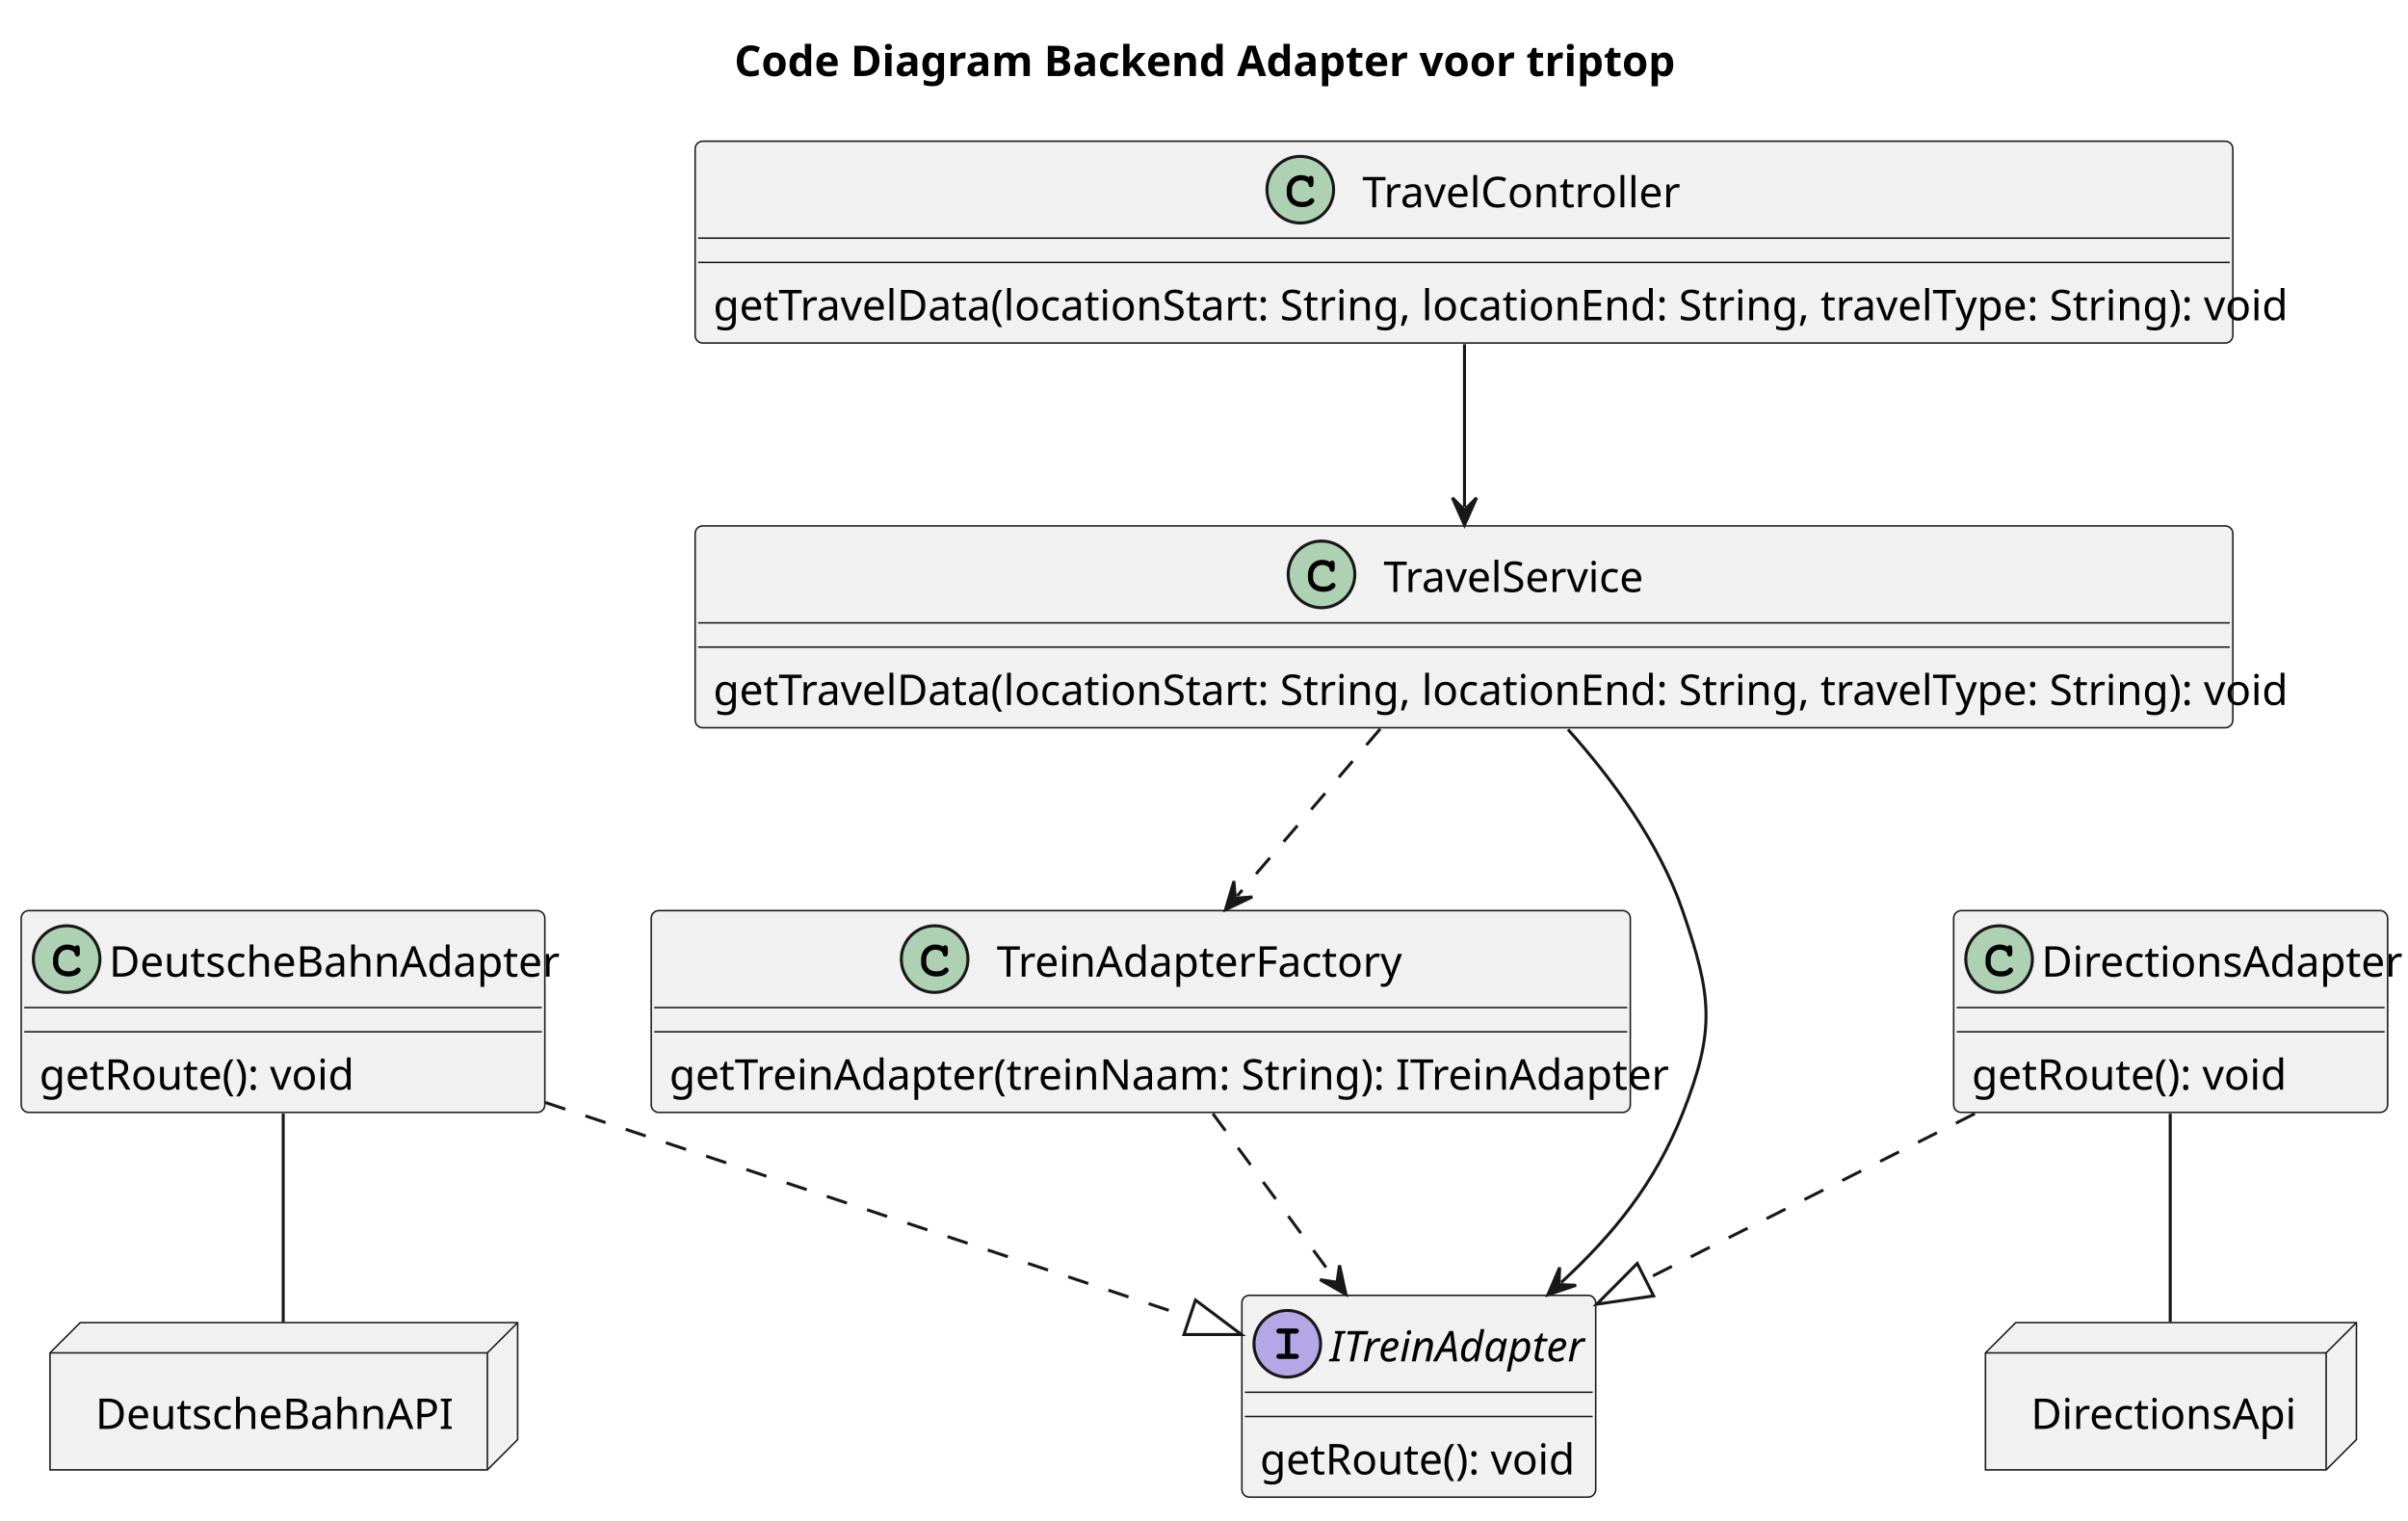
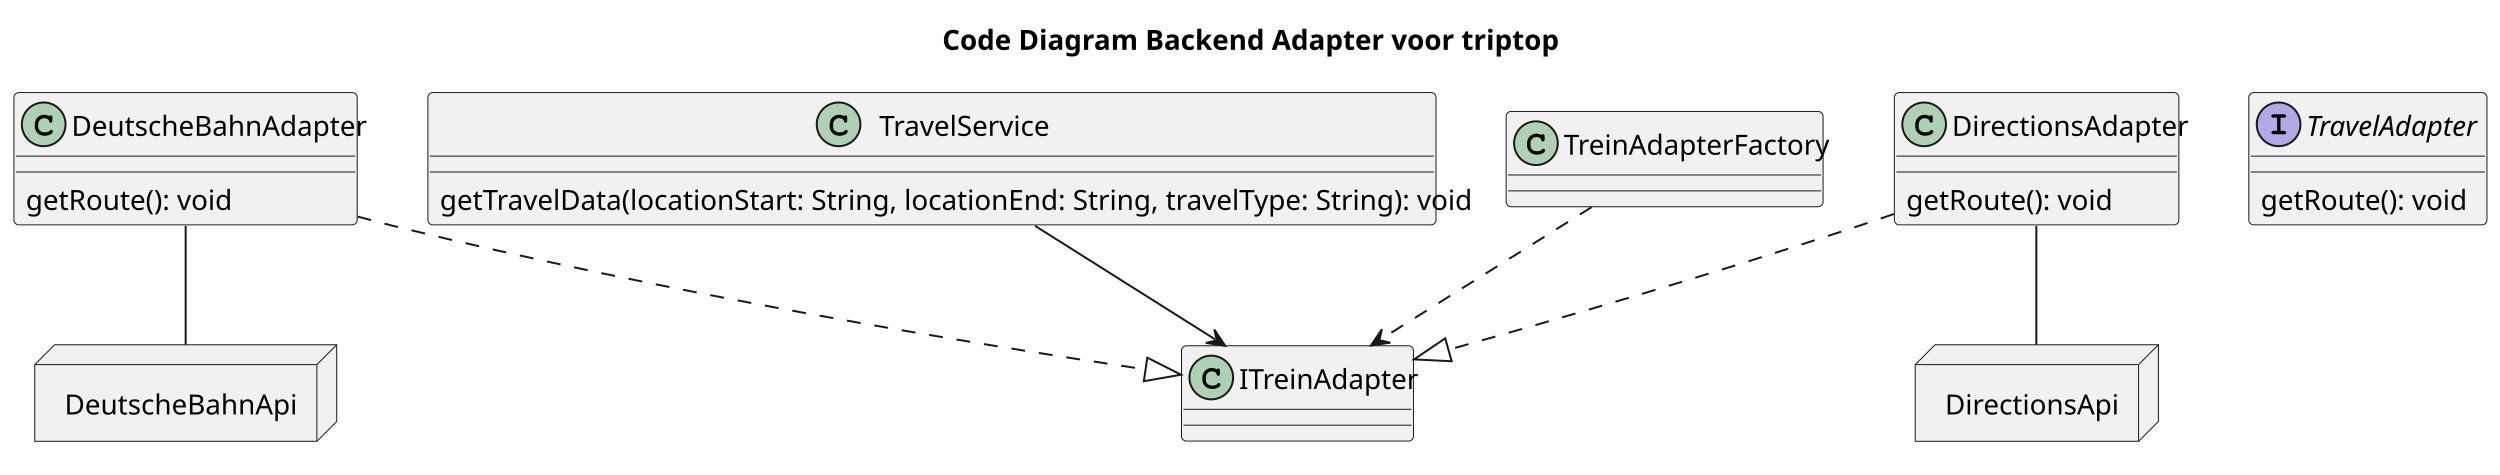
- <svg xmlns="http://www.w3.org/2000/svg" contentStyleType="text/css" height="502px" preserveAspectRatio="none" style="width:795px;height:502px;background:#FFFFFF;" version="1.1" viewBox="0 0 795 502" width="795px" zoomAndPan="magnify">
+ <svg xmlns="http://www.w3.org/2000/svg" contentStyleType="text/css" height="239px" preserveAspectRatio="none" style="width:1259px;height:239px;background:#FFFFFF;" version="1.1" viewBox="0 0 1259 239" width="1259px" zoomAndPan="magnify">
  <defs />
  <g>
-     <text fill="#000000" font-family="sans-serif" font-size="14" font-weight="bold" lengthAdjust="spacing" textLength="296.379" x="242.448" y="25.107">Code Diagram Backend Adapter voor triptop</text>
+     <text fill="#000000" font-family="sans-serif" font-size="14" font-weight="bold" lengthAdjust="spacing" textLength="296.379" x="474.526" y="25.107">Code Diagram Backend Adapter voor triptop</text>
    <g id="elem_DeutscheBahnAPI">
-       <polygon fill="#F1F1F1" points="16.5,446.621,26.5,436.621,170.906,436.621,170.906,475.242,160.906,485.242,16.5,485.242,16.5,446.621" style="stroke:#181818;stroke-width:0.5;" />
-       <line style="stroke:#181818;stroke-width:0.5;" x1="160.906" x2="170.906" y1="446.621" y2="436.621" />
-       <line style="stroke:#181818;stroke-width:0.5;" x1="16.5" x2="160.906" y1="446.621" y2="446.621" />
-       <line style="stroke:#181818;stroke-width:0.5;" x1="160.906" x2="160.906" y1="446.621" y2="485.242" />
-       <text fill="#000000" font-family="sans-serif" font-size="14" lengthAdjust="spacing" textLength="114.406" x="31.5" y="471.728">DeutscheBahnAPI</text>
+       <polygon fill="#F1F1F1" points="17.5,183.621,27.5,173.621,169.575,173.621,169.575,212.242,159.575,222.242,17.5,222.242,17.5,183.621" style="stroke:#181818;stroke-width:0.5;" />
+       <line style="stroke:#181818;stroke-width:0.5;" x1="159.575" x2="169.575" y1="183.621" y2="173.621" />
+       <line style="stroke:#181818;stroke-width:0.5;" x1="17.5" x2="159.575" y1="183.621" y2="183.621" />
+       <line style="stroke:#181818;stroke-width:0.5;" x1="159.575" x2="159.575" y1="183.621" y2="222.242" />
+       <text fill="#000000" font-family="sans-serif" font-size="14" lengthAdjust="spacing" textLength="112.075" x="32.5" y="208.728">DeutscheBahnApi</text>
    </g>
    <g id="elem_DirectionsApi">
-       <polygon fill="#F1F1F1" points="655.5,446.621,665.5,436.621,777.976,436.621,777.976,475.242,767.976,485.242,655.5,485.242,655.5,446.621" style="stroke:#181818;stroke-width:0.5;" />
-       <line style="stroke:#181818;stroke-width:0.5;" x1="767.976" x2="777.976" y1="446.621" y2="436.621" />
-       <line style="stroke:#181818;stroke-width:0.5;" x1="655.5" x2="767.976" y1="446.621" y2="446.621" />
-       <line style="stroke:#181818;stroke-width:0.5;" x1="767.976" x2="767.976" y1="446.621" y2="485.242" />
-       <text fill="#000000" font-family="sans-serif" font-size="14" lengthAdjust="spacing" textLength="82.476" x="670.5" y="471.728">DirectionsApi</text>
-     </g>
-     <g id="elem_TravelController">
-       <rect codeLine="4" fill="#F1F1F1" height="66.621" id="TravelController" rx="2.5" ry="2.5" style="stroke:#181818;stroke-width:0.5;" width="507.674" x="229.5" y="46.621" />
-       <ellipse cx="429.294" cy="62.621" fill="#ADD1B2" rx="11" ry="11" style="stroke:#181818;stroke-width:1.0;" />
-       <path d="M432.06,58.496 Q432.216,58.277 432.403,58.168 Q432.591,58.059 432.81,58.059 Q433.185,58.059 433.419,58.324 Q433.653,58.574 433.653,59.184 L433.653,60.637 Q433.653,61.246 433.419,61.512 Q433.185,61.777 432.81,61.777 Q432.466,61.777 432.263,61.574 Q432.06,61.387 431.95,60.871 Q431.903,60.512 431.716,60.324 Q431.388,59.949 430.778,59.73 Q430.169,59.512 429.544,59.512 Q428.778,59.512 428.138,59.84 Q427.513,60.168 427.013,60.918 Q426.528,61.668 426.528,62.699 L426.528,63.793 Q426.528,65.027 427.419,65.856 Q428.31,66.668 429.903,66.668 Q430.841,66.668 431.497,66.418 Q431.888,66.262 432.31,65.824 Q432.575,65.559 432.716,65.481 Q432.872,65.402 433.075,65.402 Q433.403,65.402 433.653,65.668 Q433.919,65.918 433.919,66.262 Q433.919,66.606 433.575,67.012 Q433.075,67.59 432.278,67.918 Q431.2,68.371 429.903,68.371 Q428.388,68.371 427.185,67.746 Q426.2,67.246 425.513,66.184 Q424.825,65.106 424.825,63.824 L424.825,62.668 Q424.825,61.34 425.435,60.199 Q426.06,59.043 427.153,58.434 Q428.247,57.809 429.481,57.809 Q430.216,57.809 430.856,57.98 Q431.513,58.137 432.06,58.496 Z " fill="#000000" />
-       <text fill="#000000" font-family="sans-serif" font-size="14" lengthAdjust="spacing" textLength="99.586" x="449.794" y="68.418">TravelController</text>
-       <line style="stroke:#181818;stroke-width:0.5;" x1="230.5" x2="736.174" y1="78.621" y2="78.621" />
-       <line style="stroke:#181818;stroke-width:0.5;" x1="230.5" x2="736.174" y1="86.621" y2="86.621" />
-       <text fill="#000000" font-family="sans-serif" font-size="14" lengthAdjust="spacing" textLength="495.674" x="235.5" y="105.728">getTravelData(locationStart: String, locationEnd: String, travelType: String): void</text>
+       <polygon fill="#F1F1F1" points="964.5,183.621,974.5,173.621,1086.976,173.621,1086.976,212.242,1076.976,222.242,964.5,222.242,964.5,183.621" style="stroke:#181818;stroke-width:0.5;" />
+       <line style="stroke:#181818;stroke-width:0.5;" x1="1076.976" x2="1086.976" y1="183.621" y2="173.621" />
+       <line style="stroke:#181818;stroke-width:0.5;" x1="964.5" x2="1076.976" y1="183.621" y2="183.621" />
+       <line style="stroke:#181818;stroke-width:0.5;" x1="1076.976" x2="1076.976" y1="183.621" y2="222.242" />
+       <text fill="#000000" font-family="sans-serif" font-size="14" lengthAdjust="spacing" textLength="82.476" x="979.5" y="208.728">DirectionsApi</text>
    </g>
    <g id="elem_TravelService">
-       <rect codeLine="7" fill="#F1F1F1" height="66.621" id="TravelService" rx="2.5" ry="2.5" style="stroke:#181818;stroke-width:0.5;" width="507.674" x="229.5" y="173.621" />
-       <ellipse cx="436.297" cy="189.621" fill="#ADD1B2" rx="11" ry="11" style="stroke:#181818;stroke-width:1.0;" />
-       <path d="M439.063,185.496 Q439.219,185.277 439.407,185.168 Q439.594,185.059 439.813,185.059 Q440.188,185.059 440.422,185.324 Q440.657,185.574 440.657,186.184 L440.657,187.637 Q440.657,188.246 440.422,188.512 Q440.188,188.777 439.813,188.777 Q439.469,188.777 439.266,188.574 Q439.063,188.387 438.954,187.871 Q438.907,187.512 438.719,187.324 Q438.391,186.949 437.782,186.731 Q437.172,186.512 436.547,186.512 Q435.782,186.512 435.141,186.84 Q434.516,187.168 434.016,187.918 Q433.532,188.668 433.532,189.699 L433.532,190.793 Q433.532,192.027 434.422,192.856 Q435.313,193.668 436.907,193.668 Q437.844,193.668 438.5,193.418 Q438.891,193.262 439.313,192.824 Q439.579,192.559 439.719,192.481 Q439.875,192.402 440.079,192.402 Q440.407,192.402 440.657,192.668 Q440.922,192.918 440.922,193.262 Q440.922,193.606 440.579,194.012 Q440.079,194.59 439.282,194.918 Q438.204,195.371 436.907,195.371 Q435.391,195.371 434.188,194.746 Q433.204,194.246 432.516,193.184 Q431.829,192.106 431.829,190.824 L431.829,189.668 Q431.829,188.34 432.438,187.199 Q433.063,186.043 434.157,185.434 Q435.25,184.809 436.485,184.809 Q437.219,184.809 437.86,184.981 Q438.516,185.137 439.063,185.496 Z " fill="#000000" />
-       <text fill="#000000" font-family="sans-serif" font-size="14" lengthAdjust="spacing" textLength="85.579" x="456.797" y="195.418">TravelService</text>
-       <line style="stroke:#181818;stroke-width:0.5;" x1="230.5" x2="736.174" y1="205.621" y2="205.621" />
-       <line style="stroke:#181818;stroke-width:0.5;" x1="230.5" x2="736.174" y1="213.621" y2="213.621" />
-       <text fill="#000000" font-family="sans-serif" font-size="14" lengthAdjust="spacing" textLength="495.674" x="235.5" y="232.728">getTravelData(locationStart: String, locationEnd: String, travelType: String): void</text>
+       <rect codeLine="5" fill="#F1F1F1" height="66.621" id="TravelService" rx="2.5" ry="2.5" style="stroke:#181818;stroke-width:0.5;" width="507.674" x="215.5" y="46.621" />
+       <ellipse cx="422.297" cy="62.621" fill="#ADD1B2" rx="11" ry="11" style="stroke:#181818;stroke-width:1.0;" />
+       <path d="M425.063,58.496 Q425.219,58.277 425.407,58.168 Q425.594,58.059 425.813,58.059 Q426.188,58.059 426.422,58.324 Q426.657,58.574 426.657,59.184 L426.657,60.637 Q426.657,61.246 426.422,61.512 Q426.188,61.777 425.813,61.777 Q425.469,61.777 425.266,61.574 Q425.063,61.387 424.954,60.871 Q424.907,60.512 424.719,60.324 Q424.391,59.949 423.782,59.73 Q423.172,59.512 422.547,59.512 Q421.782,59.512 421.141,59.84 Q420.516,60.168 420.016,60.918 Q419.532,61.668 419.532,62.699 L419.532,63.793 Q419.532,65.027 420.422,65.856 Q421.313,66.668 422.907,66.668 Q423.844,66.668 424.5,66.418 Q424.891,66.262 425.313,65.824 Q425.579,65.559 425.719,65.481 Q425.875,65.402 426.079,65.402 Q426.407,65.402 426.657,65.668 Q426.922,65.918 426.922,66.262 Q426.922,66.606 426.579,67.012 Q426.079,67.59 425.282,67.918 Q424.204,68.371 422.907,68.371 Q421.391,68.371 420.188,67.746 Q419.204,67.246 418.516,66.184 Q417.829,65.106 417.829,63.824 L417.829,62.668 Q417.829,61.34 418.438,60.199 Q419.063,59.043 420.157,58.434 Q421.25,57.809 422.485,57.809 Q423.219,57.809 423.86,57.98 Q424.516,58.137 425.063,58.496 Z " fill="#000000" />
+       <text fill="#000000" font-family="sans-serif" font-size="14" lengthAdjust="spacing" textLength="85.579" x="442.797" y="68.418">TravelService</text>
+       <line style="stroke:#181818;stroke-width:0.5;" x1="216.5" x2="722.174" y1="78.621" y2="78.621" />
+       <line style="stroke:#181818;stroke-width:0.5;" x1="216.5" x2="722.174" y1="86.621" y2="86.621" />
+       <text fill="#000000" font-family="sans-serif" font-size="14" lengthAdjust="spacing" textLength="495.674" x="221.5" y="105.728">getTravelData(locationStart: String, locationEnd: String, travelType: String): void</text>
+     </g>
+     <g id="elem_TravelAdapter">
+       <rect codeLine="9" fill="#F1F1F1" height="66.621" id="TravelAdapter" rx="2.5" ry="2.5" style="stroke:#181818;stroke-width:0.5;" width="119.931" x="1132.5" y="46.621" />
+       <ellipse cx="1147.5" cy="62.621" fill="#B4A7E5" rx="11" ry="11" style="stroke:#181818;stroke-width:1.0;" />
+       <path d="M1148.453,59.262 L1148.453,65.918 L1150.172,65.918 Q1150.781,65.918 1151.047,66.152 Q1151.312,66.387 1151.312,66.777 Q1151.312,67.152 1151.047,67.387 Q1150.781,67.621 1150.172,67.621 L1145.031,67.621 Q1144.422,67.621 1144.156,67.387 Q1143.891,67.152 1143.891,66.762 Q1143.891,66.387 1144.156,66.152 Q1144.422,65.918 1145.031,65.918 L1146.75,65.918 L1146.75,59.262 L1145.031,59.262 Q1144.422,59.262 1144.156,59.027 Q1143.891,58.793 1143.891,58.402 Q1143.891,58.027 1144.156,57.793 Q1144.422,57.559 1145.031,57.559 L1150.172,57.559 Q1150.781,57.559 1151.047,57.793 Q1151.312,58.027 1151.312,58.402 Q1151.312,58.793 1151.047,59.027 Q1150.781,59.262 1150.172,59.262 L1148.453,59.262 Z " fill="#000000" />
+       <text fill="#000000" font-family="sans-serif" font-size="14" font-style="italic" lengthAdjust="spacing" textLength="87.931" x="1161.5" y="68.418">TravelAdapter</text>
+       <line style="stroke:#181818;stroke-width:0.5;" x1="1133.5" x2="1251.431" y1="78.621" y2="78.621" />
+       <line style="stroke:#181818;stroke-width:0.5;" x1="1133.5" x2="1251.431" y1="86.621" y2="86.621" />
+       <text fill="#000000" font-family="sans-serif" font-size="14" lengthAdjust="spacing" textLength="99.606" x="1138.5" y="105.728">getRoute(): void</text>
+     </g>
+     <g id="elem_DirectionsAdapter">
+       <rect codeLine="12" fill="#F1F1F1" height="66.621" id="DirectionsAdapter" rx="2.5" ry="2.5" style="stroke:#181818;stroke-width:0.5;" width="143.275" x="954" y="46.621" />
+       <ellipse cx="969" cy="62.621" fill="#ADD1B2" rx="11" ry="11" style="stroke:#181818;stroke-width:1.0;" />
+       <path d="M971.766,58.496 Q971.922,58.277 972.109,58.168 Q972.297,58.059 972.516,58.059 Q972.891,58.059 973.125,58.324 Q973.359,58.574 973.359,59.184 L973.359,60.637 Q973.359,61.246 973.125,61.512 Q972.891,61.777 972.516,61.777 Q972.172,61.777 971.969,61.574 Q971.766,61.387 971.656,60.871 Q971.609,60.512 971.422,60.324 Q971.094,59.949 970.484,59.73 Q969.875,59.512 969.25,59.512 Q968.484,59.512 967.844,59.84 Q967.219,60.168 966.719,60.918 Q966.234,61.668 966.234,62.699 L966.234,63.793 Q966.234,65.027 967.125,65.856 Q968.016,66.668 969.609,66.668 Q970.547,66.668 971.203,66.418 Q971.594,66.262 972.016,65.824 Q972.281,65.559 972.422,65.481 Q972.578,65.402 972.781,65.402 Q973.109,65.402 973.359,65.668 Q973.625,65.918 973.625,66.262 Q973.625,66.606 973.281,67.012 Q972.781,67.59 971.984,67.918 Q970.906,68.371 969.609,68.371 Q968.094,68.371 966.891,67.746 Q965.906,67.246 965.219,66.184 Q964.531,65.106 964.531,63.824 L964.531,62.668 Q964.531,61.34 965.141,60.199 Q965.766,59.043 966.859,58.434 Q967.953,57.809 969.188,57.809 Q969.922,57.809 970.562,57.98 Q971.219,58.137 971.766,58.496 Z " fill="#000000" />
+       <text fill="#000000" font-family="sans-serif" font-size="14" lengthAdjust="spacing" textLength="111.275" x="983" y="68.418">DirectionsAdapter</text>
+       <line style="stroke:#181818;stroke-width:0.5;" x1="955" x2="1096.275" y1="78.621" y2="78.621" />
+       <line style="stroke:#181818;stroke-width:0.5;" x1="955" x2="1096.275" y1="86.621" y2="86.621" />
+       <text fill="#000000" font-family="sans-serif" font-size="14" lengthAdjust="spacing" textLength="99.606" x="960" y="105.728">getRoute(): void</text>
+     </g>
+     <g id="elem_DeutscheBahnAdapter">
+       <rect codeLine="15" fill="#F1F1F1" height="66.621" id="DeutscheBahnAdapter" rx="2.5" ry="2.5" style="stroke:#181818;stroke-width:0.5;" width="172.875" x="7" y="46.621" />
+       <ellipse cx="22" cy="62.621" fill="#ADD1B2" rx="11" ry="11" style="stroke:#181818;stroke-width:1.0;" />
+       <path d="M24.766,58.496 Q24.922,58.277 25.109,58.168 Q25.297,58.059 25.516,58.059 Q25.891,58.059 26.125,58.324 Q26.359,58.574 26.359,59.184 L26.359,60.637 Q26.359,61.246 26.125,61.512 Q25.891,61.777 25.516,61.777 Q25.172,61.777 24.969,61.574 Q24.766,61.387 24.656,60.871 Q24.609,60.512 24.422,60.324 Q24.094,59.949 23.484,59.73 Q22.875,59.512 22.25,59.512 Q21.484,59.512 20.844,59.84 Q20.219,60.168 19.719,60.918 Q19.234,61.668 19.234,62.699 L19.234,63.793 Q19.234,65.027 20.125,65.856 Q21.016,66.668 22.609,66.668 Q23.547,66.668 24.203,66.418 Q24.594,66.262 25.016,65.824 Q25.281,65.559 25.422,65.481 Q25.578,65.402 25.781,65.402 Q26.109,65.402 26.359,65.668 Q26.625,65.918 26.625,66.262 Q26.625,66.606 26.281,67.012 Q25.781,67.59 24.984,67.918 Q23.906,68.371 22.609,68.371 Q21.094,68.371 19.891,67.746 Q18.906,67.246 18.219,66.184 Q17.531,65.106 17.531,63.824 L17.531,62.668 Q17.531,61.34 18.141,60.199 Q18.766,59.043 19.859,58.434 Q20.953,57.809 22.188,57.809 Q22.922,57.809 23.562,57.98 Q24.219,58.137 24.766,58.496 Z " fill="#000000" />
+       <text fill="#000000" font-family="sans-serif" font-size="14" lengthAdjust="spacing" textLength="140.875" x="36" y="68.418">DeutscheBahnAdapter</text>
+       <line style="stroke:#181818;stroke-width:0.5;" x1="8" x2="178.875" y1="78.621" y2="78.621" />
+       <line style="stroke:#181818;stroke-width:0.5;" x1="8" x2="178.875" y1="86.621" y2="86.621" />
+       <text fill="#000000" font-family="sans-serif" font-size="14" lengthAdjust="spacing" textLength="99.606" x="13" y="105.728">getRoute(): void</text>
+     </g>
+     <g id="elem_ITreinAdapter">
+       <rect fill="#F1F1F1" height="48" id="ITreinAdapter" rx="2.5" ry="2.5" style="stroke:#181818;stroke-width:0.5;" width="116.82" x="595" y="174.121" />
+       <ellipse cx="610" cy="190.121" fill="#ADD1B2" rx="11" ry="11" style="stroke:#181818;stroke-width:1.0;" />
+       <path d="M612.766,185.996 Q612.922,185.777 613.109,185.668 Q613.297,185.559 613.516,185.559 Q613.891,185.559 614.125,185.824 Q614.359,186.074 614.359,186.684 L614.359,188.137 Q614.359,188.746 614.125,189.012 Q613.891,189.277 613.516,189.277 Q613.172,189.277 612.969,189.074 Q612.766,188.887 612.656,188.371 Q612.609,188.012 612.422,187.824 Q612.094,187.449 611.484,187.231 Q610.875,187.012 610.25,187.012 Q609.484,187.012 608.844,187.34 Q608.219,187.668 607.719,188.418 Q607.234,189.168 607.234,190.199 L607.234,191.293 Q607.234,192.527 608.125,193.356 Q609.016,194.168 610.609,194.168 Q611.547,194.168 612.203,193.918 Q612.594,193.762 613.016,193.324 Q613.281,193.059 613.422,192.981 Q613.578,192.902 613.781,192.902 Q614.109,192.902 614.359,193.168 Q614.625,193.418 614.625,193.762 Q614.625,194.106 614.281,194.512 Q613.781,195.09 612.984,195.418 Q611.906,195.871 610.609,195.871 Q609.094,195.871 607.891,195.246 Q606.906,194.746 606.219,193.684 Q605.531,192.606 605.531,191.324 L605.531,190.168 Q605.531,188.84 606.141,187.699 Q606.766,186.543 607.859,185.934 Q608.953,185.309 610.188,185.309 Q610.922,185.309 611.562,185.481 Q612.219,185.637 612.766,185.996 Z " fill="#000000" />
+       <text fill="#000000" font-family="sans-serif" font-size="14" lengthAdjust="spacing" textLength="84.82" x="624" y="195.918">ITreinAdapter</text>
+       <line style="stroke:#181818;stroke-width:0.5;" x1="596" x2="710.82" y1="206.121" y2="206.121" />
+       <line style="stroke:#181818;stroke-width:0.5;" x1="596" x2="710.82" y1="214.121" y2="214.121" />
    </g>
    <g id="elem_TreinAdapterFactory">
-       <rect codeLine="10" fill="#F1F1F1" height="66.621" id="TreinAdapterFactory" rx="2.5" ry="2.5" style="stroke:#181818;stroke-width:0.5;" width="323.247" x="215" y="300.621" />
-       <ellipse cx="308.57" cy="316.621" fill="#ADD1B2" rx="11" ry="11" style="stroke:#181818;stroke-width:1.0;" />
-       <path d="M311.336,312.496 Q311.492,312.277 311.68,312.168 Q311.867,312.059 312.086,312.059 Q312.461,312.059 312.695,312.324 Q312.93,312.574 312.93,313.184 L312.93,314.637 Q312.93,315.246 312.695,315.512 Q312.461,315.777 312.086,315.777 Q311.742,315.777 311.539,315.574 Q311.336,315.387 311.227,314.871 Q311.18,314.512 310.992,314.324 Q310.664,313.949 310.055,313.731 Q309.445,313.512 308.82,313.512 Q308.055,313.512 307.414,313.84 Q306.789,314.168 306.289,314.918 Q305.805,315.668 305.805,316.699 L305.805,317.793 Q305.805,319.027 306.695,319.856 Q307.586,320.668 309.18,320.668 Q310.117,320.668 310.773,320.418 Q311.164,320.262 311.586,319.824 Q311.852,319.559 311.992,319.481 Q312.148,319.402 312.352,319.402 Q312.68,319.402 312.93,319.668 Q313.195,319.918 313.195,320.262 Q313.195,320.606 312.852,321.012 Q312.352,321.59 311.555,321.918 Q310.477,322.371 309.18,322.371 Q307.664,322.371 306.461,321.746 Q305.477,321.246 304.789,320.184 Q304.102,319.106 304.102,317.824 L304.102,316.668 Q304.102,315.34 304.711,314.199 Q305.336,313.043 306.43,312.434 Q307.523,311.809 308.758,311.809 Q309.492,311.809 310.133,311.981 Q310.789,312.137 311.336,312.496 Z " fill="#000000" />
-       <text fill="#000000" font-family="sans-serif" font-size="14" lengthAdjust="spacing" textLength="127.606" x="329.07" y="322.418">TreinAdapterFactory</text>
-       <line style="stroke:#181818;stroke-width:0.5;" x1="216" x2="537.247" y1="332.621" y2="332.621" />
-       <line style="stroke:#181818;stroke-width:0.5;" x1="216" x2="537.247" y1="340.621" y2="340.621" />
-       <text fill="#000000" font-family="sans-serif" font-size="14" lengthAdjust="spacing" textLength="311.247" x="221" y="359.728">getTreinAdapter(treinNaam: String): ITreinAdapter</text>
-     </g>
-     <g id="elem_ITreinAdapter">
-       <rect codeLine="15" fill="#F1F1F1" height="66.621" id="ITreinAdapter" rx="2.5" ry="2.5" style="stroke:#181818;stroke-width:0.5;" width="116.82" x="410" y="427.621" />
-       <ellipse cx="425" cy="443.621" fill="#B4A7E5" rx="11" ry="11" style="stroke:#181818;stroke-width:1.0;" />
-       <path d="M425.953,440.262 L425.953,446.918 L427.672,446.918 Q428.281,446.918 428.547,447.152 Q428.812,447.387 428.812,447.777 Q428.812,448.152 428.547,448.387 Q428.281,448.621 427.672,448.621 L422.531,448.621 Q421.922,448.621 421.656,448.387 Q421.391,448.152 421.391,447.762 Q421.391,447.387 421.656,447.152 Q421.922,446.918 422.531,446.918 L424.25,446.918 L424.25,440.262 L422.531,440.262 Q421.922,440.262 421.656,440.027 Q421.391,439.793 421.391,439.402 Q421.391,439.027 421.656,438.793 Q421.922,438.559 422.531,438.559 L427.672,438.559 Q428.281,438.559 428.547,438.793 Q428.812,439.027 428.812,439.402 Q428.812,439.793 428.547,440.027 Q428.281,440.262 427.672,440.262 L425.953,440.262 Z " fill="#000000" />
-       <text fill="#000000" font-family="sans-serif" font-size="14" font-style="italic" lengthAdjust="spacing" textLength="84.82" x="439" y="449.418">ITreinAdapter</text>
-       <line style="stroke:#181818;stroke-width:0.5;" x1="411" x2="525.82" y1="459.621" y2="459.621" />
-       <line style="stroke:#181818;stroke-width:0.5;" x1="411" x2="525.82" y1="467.621" y2="467.621" />
-       <text fill="#000000" font-family="sans-serif" font-size="14" lengthAdjust="spacing" textLength="99.606" x="416" y="486.728">getRoute(): void</text>
-     </g>
-     <g id="elem_DirectionsAdapter">
-       <rect codeLine="18" fill="#F1F1F1" height="66.621" id="DirectionsAdapter" rx="2.5" ry="2.5" style="stroke:#181818;stroke-width:0.5;" width="143.275" x="645" y="300.621" />
-       <ellipse cx="660" cy="316.621" fill="#ADD1B2" rx="11" ry="11" style="stroke:#181818;stroke-width:1.0;" />
-       <path d="M662.766,312.496 Q662.922,312.277 663.109,312.168 Q663.297,312.059 663.516,312.059 Q663.891,312.059 664.125,312.324 Q664.359,312.574 664.359,313.184 L664.359,314.637 Q664.359,315.246 664.125,315.512 Q663.891,315.777 663.516,315.777 Q663.172,315.777 662.969,315.574 Q662.766,315.387 662.656,314.871 Q662.609,314.512 662.422,314.324 Q662.094,313.949 661.484,313.731 Q660.875,313.512 660.25,313.512 Q659.484,313.512 658.844,313.84 Q658.219,314.168 657.719,314.918 Q657.234,315.668 657.234,316.699 L657.234,317.793 Q657.234,319.027 658.125,319.856 Q659.016,320.668 660.609,320.668 Q661.547,320.668 662.203,320.418 Q662.594,320.262 663.016,319.824 Q663.281,319.559 663.422,319.481 Q663.578,319.402 663.781,319.402 Q664.109,319.402 664.359,319.668 Q664.625,319.918 664.625,320.262 Q664.625,320.606 664.281,321.012 Q663.781,321.59 662.984,321.918 Q661.906,322.371 660.609,322.371 Q659.094,322.371 657.891,321.746 Q656.906,321.246 656.219,320.184 Q655.531,319.106 655.531,317.824 L655.531,316.668 Q655.531,315.34 656.141,314.199 Q656.766,313.043 657.859,312.434 Q658.953,311.809 660.188,311.809 Q660.922,311.809 661.562,311.981 Q662.219,312.137 662.766,312.496 Z " fill="#000000" />
-       <text fill="#000000" font-family="sans-serif" font-size="14" lengthAdjust="spacing" textLength="111.275" x="674" y="322.418">DirectionsAdapter</text>
-       <line style="stroke:#181818;stroke-width:0.5;" x1="646" x2="787.275" y1="332.621" y2="332.621" />
-       <line style="stroke:#181818;stroke-width:0.5;" x1="646" x2="787.275" y1="340.621" y2="340.621" />
-       <text fill="#000000" font-family="sans-serif" font-size="14" lengthAdjust="spacing" textLength="99.606" x="651" y="359.728">getRoute(): void</text>
-     </g>
-     <g id="elem_DeutscheBahnAdapter">
-       <rect codeLine="21" fill="#F1F1F1" height="66.621" id="DeutscheBahnAdapter" rx="2.5" ry="2.5" style="stroke:#181818;stroke-width:0.5;" width="172.875" x="7" y="300.621" />
-       <ellipse cx="22" cy="316.621" fill="#ADD1B2" rx="11" ry="11" style="stroke:#181818;stroke-width:1.0;" />
-       <path d="M24.766,312.496 Q24.922,312.277 25.109,312.168 Q25.297,312.059 25.516,312.059 Q25.891,312.059 26.125,312.324 Q26.359,312.574 26.359,313.184 L26.359,314.637 Q26.359,315.246 26.125,315.512 Q25.891,315.777 25.516,315.777 Q25.172,315.777 24.969,315.574 Q24.766,315.387 24.656,314.871 Q24.609,314.512 24.422,314.324 Q24.094,313.949 23.484,313.731 Q22.875,313.512 22.25,313.512 Q21.484,313.512 20.844,313.84 Q20.219,314.168 19.719,314.918 Q19.234,315.668 19.234,316.699 L19.234,317.793 Q19.234,319.027 20.125,319.856 Q21.016,320.668 22.609,320.668 Q23.547,320.668 24.203,320.418 Q24.594,320.262 25.016,319.824 Q25.281,319.559 25.422,319.481 Q25.578,319.402 25.781,319.402 Q26.109,319.402 26.359,319.668 Q26.625,319.918 26.625,320.262 Q26.625,320.606 26.281,321.012 Q25.781,321.59 24.984,321.918 Q23.906,322.371 22.609,322.371 Q21.094,322.371 19.891,321.746 Q18.906,321.246 18.219,320.184 Q17.531,319.106 17.531,317.824 L17.531,316.668 Q17.531,315.34 18.141,314.199 Q18.766,313.043 19.859,312.434 Q20.953,311.809 22.188,311.809 Q22.922,311.809 23.562,311.981 Q24.219,312.137 24.766,312.496 Z " fill="#000000" />
-       <text fill="#000000" font-family="sans-serif" font-size="14" lengthAdjust="spacing" textLength="140.875" x="36" y="322.418">DeutscheBahnAdapter</text>
-       <line style="stroke:#181818;stroke-width:0.5;" x1="8" x2="178.875" y1="332.621" y2="332.621" />
-       <line style="stroke:#181818;stroke-width:0.5;" x1="8" x2="178.875" y1="340.621" y2="340.621" />
-       <text fill="#000000" font-family="sans-serif" font-size="14" lengthAdjust="spacing" textLength="99.606" x="13" y="359.728">getRoute(): void</text>
-     </g>
-     <g id="link_TravelController_TravelService">
-       <path codeLine="27" d="M483.5,113.641 C483.5,132.011 483.5,148.911 483.5,167.331 " fill="none" id="TravelController-to-TravelService" style="stroke:#181818;stroke-width:1.0;" />
-       <polygon fill="#181818" points="483.5,173.331,487.5,164.331,483.5,168.331,479.5,164.331,483.5,173.331" style="stroke:#181818;stroke-width:1.0;" />
+       <rect fill="#F1F1F1" height="48" id="TreinAdapterFactory" rx="2.5" ry="2.5" style="stroke:#181818;stroke-width:0.5;" width="159.606" x="758.5" y="56.121" />
+       <ellipse cx="773.5" cy="72.121" fill="#ADD1B2" rx="11" ry="11" style="stroke:#181818;stroke-width:1.0;" />
+       <path d="M776.266,67.996 Q776.422,67.777 776.609,67.668 Q776.797,67.559 777.016,67.559 Q777.391,67.559 777.625,67.824 Q777.859,68.074 777.859,68.684 L777.859,70.137 Q777.859,70.746 777.625,71.012 Q777.391,71.277 777.016,71.277 Q776.672,71.277 776.469,71.074 Q776.266,70.887 776.156,70.371 Q776.109,70.012 775.922,69.824 Q775.594,69.449 774.984,69.231 Q774.375,69.012 773.75,69.012 Q772.984,69.012 772.344,69.34 Q771.719,69.668 771.219,70.418 Q770.734,71.168 770.734,72.199 L770.734,73.293 Q770.734,74.527 771.625,75.356 Q772.516,76.168 774.109,76.168 Q775.047,76.168 775.703,75.918 Q776.094,75.762 776.516,75.324 Q776.781,75.059 776.922,74.981 Q777.078,74.902 777.281,74.902 Q777.609,74.902 777.859,75.168 Q778.125,75.418 778.125,75.762 Q778.125,76.106 777.781,76.512 Q777.281,77.09 776.484,77.418 Q775.406,77.871 774.109,77.871 Q772.594,77.871 771.391,77.246 Q770.406,76.746 769.719,75.684 Q769.031,74.606 769.031,73.324 L769.031,72.168 Q769.031,70.84 769.641,69.699 Q770.266,68.543 771.359,67.934 Q772.453,67.309 773.688,67.309 Q774.422,67.309 775.062,67.481 Q775.719,67.637 776.266,67.996 Z " fill="#000000" />
+       <text fill="#000000" font-family="sans-serif" font-size="14" lengthAdjust="spacing" textLength="127.606" x="787.5" y="77.918">TreinAdapterFactory</text>
+       <line style="stroke:#181818;stroke-width:0.5;" x1="759.5" x2="917.106" y1="88.121" y2="88.121" />
+       <line style="stroke:#181818;stroke-width:0.5;" x1="759.5" x2="917.106" y1="96.121" y2="96.121" />
    </g>
    <g id="link_TravelService_ITreinAdapter">
-       <path codeLine="28" d="M517.67,240.821 C532.33,257.211 547.83,278.291 555.5,300.621 C565.17,328.781 566.47,339.941 555.5,367.621 C546.32,390.781 532.699,407.452 515.429,423.392 " fill="none" id="TravelService-to-ITreinAdapter" style="stroke:#181818;stroke-width:1.0;" />
-       <polygon fill="#181818" points="511.02,427.461,520.346,424.296,514.694,424.07,514.92,418.418,511.02,427.461" style="stroke:#181818;stroke-width:1.0;" />
-     </g>
-     <g id="link_TravelService_TreinAdapterFactory">
-       <path codeLine="29" d="M455.67,240.641 C439.94,259.011 424.231,277.352 408.471,295.772 " fill="none" id="TravelService-to-TreinAdapterFactory" style="stroke:#181818;stroke-width:1.0;stroke-dasharray:7.0,7.0;" />
-       <polygon fill="#181818" points="404.57,300.331,413.46,296.093,407.821,296.532,407.382,290.892,404.57,300.331" style="stroke:#181818;stroke-width:1.0;" />
+       <path codeLine="22" d="M521.24,113.741 C551.75,132.971 584.535,153.641 611.925,170.911 " fill="none" id="TravelService-to-ITreinAdapter" style="stroke:#181818;stroke-width:1.0;" />
+       <polygon fill="#181818" points="617,174.111,611.52,165.927,612.77,171.444,607.254,172.695,617,174.111" style="stroke:#181818;stroke-width:1.0;" />
    </g>
    <g id="link_DirectionsAdapter_ITreinAdapter">
-       <path codeLine="30" d="M651.99,367.641 C613.38,387.091 580.764,403.54 543.244,422.45 " fill="none" id="DirectionsAdapter-to-ITreinAdapter" style="stroke:#181818;stroke-width:1.0;stroke-dasharray:7.0,7.0;" />
-       <polygon fill="none" points="527.17,430.551,545.944,427.808,540.543,417.092,527.17,430.551" style="stroke:#181818;stroke-width:1.0;" />
+       <path codeLine="24" d="M953.75,107.761 C947.93,109.791 942.12,111.771 936.5,113.621 C859.51,139.011 786.893,160.057 729.433,176.147 " fill="none" id="DirectionsAdapter-to-ITreinAdapter" style="stroke:#181818;stroke-width:1.0;stroke-dasharray:7.0,7.0;" />
+       <polygon fill="none" points="712.1,181.001,731.051,181.925,727.815,170.37,712.1,181.001" style="stroke:#181818;stroke-width:1.0;" />
    </g>
    <g id="link_DeutscheBahnAdapter_ITreinAdapter">
-       <path codeLine="31" d="M180,363.951 C250.52,387.461 331.123,414.33 392.783,434.88 " fill="none" id="DeutscheBahnAdapter-to-ITreinAdapter" style="stroke:#181818;stroke-width:1.0;stroke-dasharray:7.0,7.0;" />
-       <polygon fill="none" points="409.86,440.571,394.68,429.188,390.886,440.572,409.86,440.571" style="stroke:#181818;stroke-width:1.0;" />
+       <path codeLine="25" d="M180.1,109.051 C185.97,110.671 191.81,112.211 197.5,113.621 C338.54,148.431 489.577,173.015 576.907,186.045 " fill="none" id="DeutscheBahnAdapter-to-ITreinAdapter" style="stroke:#181818;stroke-width:1.0;stroke-dasharray:7.0,7.0;" />
+       <polygon fill="none" points="594.71,188.701,577.793,180.111,576.022,191.979,594.71,188.701" style="stroke:#181818;stroke-width:1.0;" />
    </g>
    <g id="link_TreinAdapterFactory_ITreinAdapter">
-       <path codeLine="32" d="M400.43,367.641 C413.95,386.011 427.253,404.079 440.813,422.499 " fill="none" id="TreinAdapterFactory-to-ITreinAdapter" style="stroke:#181818;stroke-width:1.0;stroke-dasharray:7.0,7.0;" />
-       <polygon fill="#181818" points="444.37,427.331,442.256,417.712,441.406,423.305,435.813,422.455,444.37,427.331" style="stroke:#181818;stroke-width:1.0;" />
+       <path codeLine="26" d="M801.51,104.321 C769.24,124.551 727.764,150.554 695.514,170.774 " fill="none" id="TreinAdapterFactory-to-ITreinAdapter" style="stroke:#181818;stroke-width:1.0;stroke-dasharray:7.0,7.0;" />
+       <polygon fill="#181818" points="690.43,173.961,700.18,172.569,694.666,171.305,695.93,165.791,690.43,173.961" style="stroke:#181818;stroke-width:1.0;" />
    </g>
    <g id="link_DirectionsAdapter_DirectionsApi">
-       <path codeLine="40" d="M716.5,367.641 C716.5,389.191 716.5,416.991 716.5,436.451 " fill="none" id="DirectionsAdapter-DirectionsApi" style="stroke:#181818;stroke-width:1.0;" />
+       <path codeLine="34" d="M1025.5,113.741 C1025.5,132.771 1025.5,156.341 1025.5,173.561 " fill="none" id="DirectionsAdapter-DirectionsApi" style="stroke:#181818;stroke-width:1.0;" />
    </g>
    <g id="link_DeutscheBahnAdapter_DeutscheBahnAPI">
-       <path codeLine="41" d="M93.5,367.641 C93.5,389.191 93.5,416.991 93.5,436.451 " fill="none" id="DeutscheBahnAdapter-DeutscheBahnAPI" style="stroke:#181818;stroke-width:1.0;" />
+       <path codeLine="35" d="M93.5,113.741 C93.5,132.771 93.5,156.341 93.5,173.561 " fill="none" id="DeutscheBahnAdapter-DeutscheBahnAPI" style="stroke:#181818;stroke-width:1.0;" />
    </g>
  </g>
</svg>
